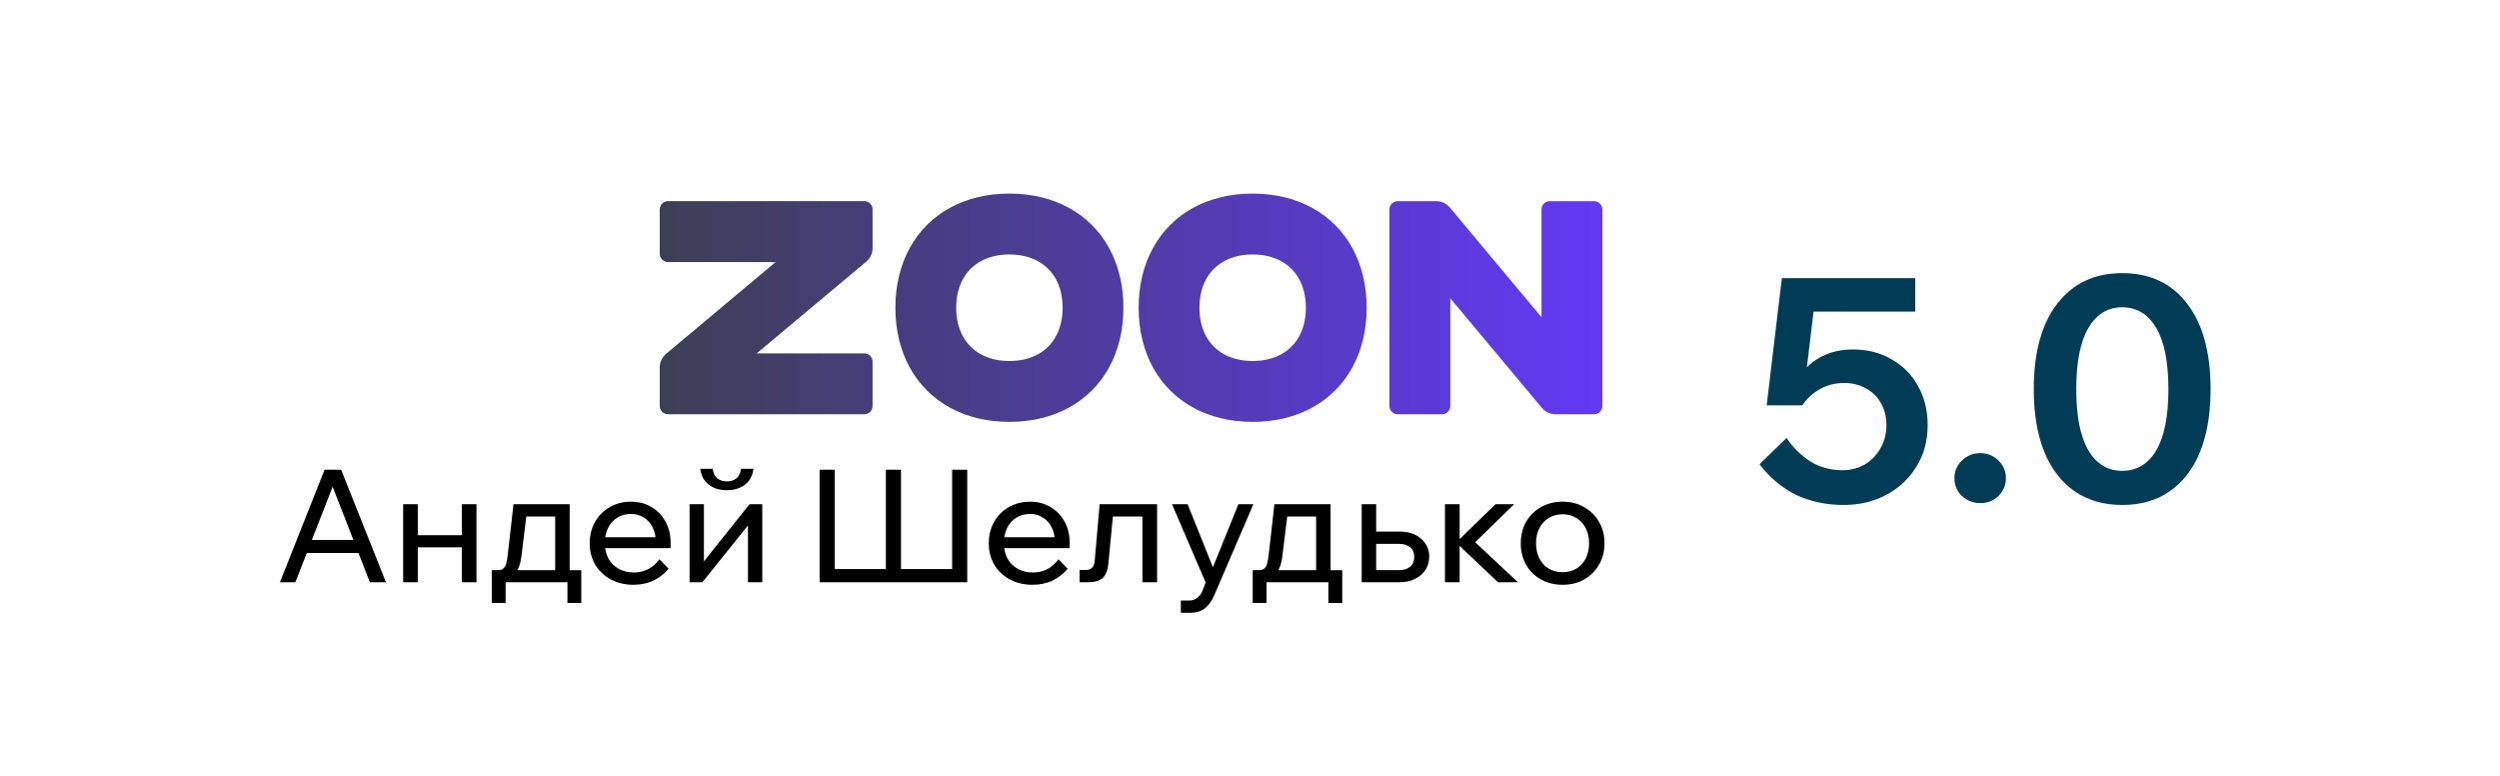
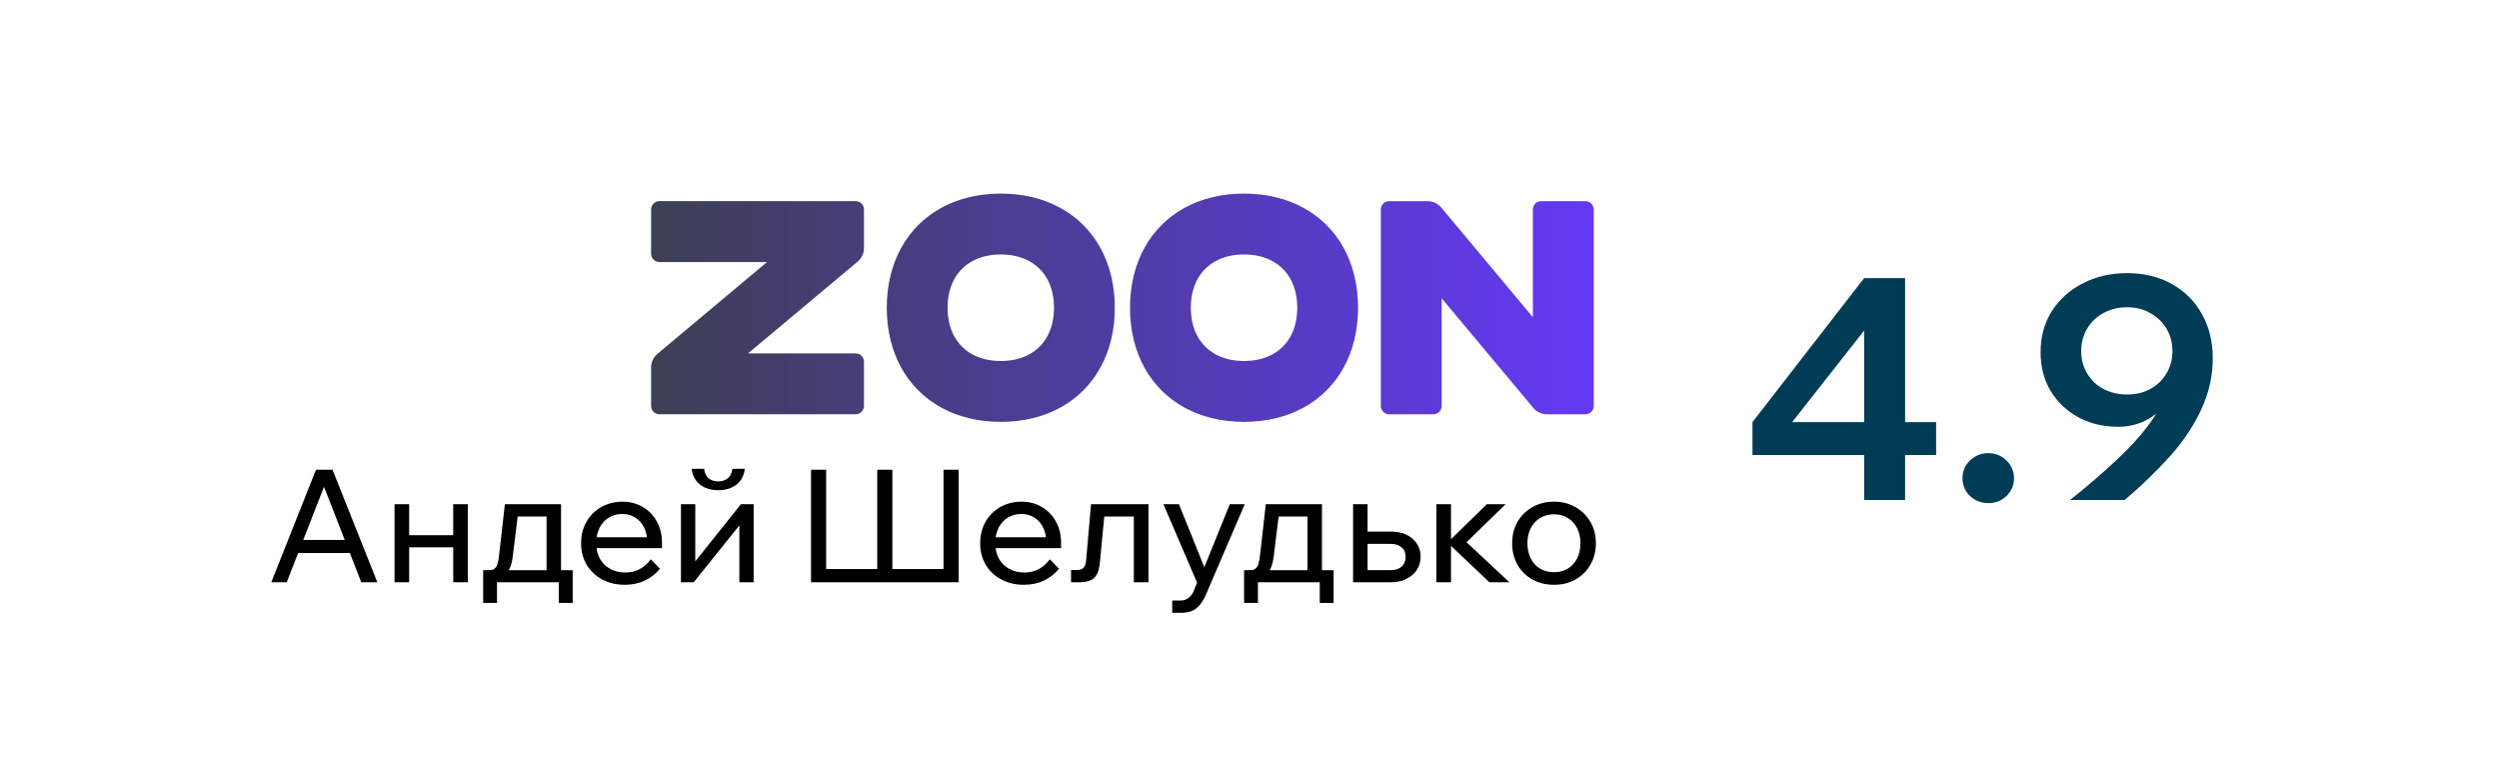
<svg xmlns="http://www.w3.org/2000/svg" width="145" height="45" fill="none">
-   <path d="M38.76 11.666h11.39a.48.48 0 0 1 .48.48v2.242c0 .299-.13.581-.355.777l-6.37 5.332h6.245c.265 0 .48.211.48.477v2.573a.48.48 0 0 1-.48.48H38.76a.48.48 0 0 1-.48-.48v-2.238c0-.299.13-.581.355-.777l6.369-5.332H38.76a.485.485 0 0 1-.48-.485v-2.568a.48.48 0 0 1 .48-.481Zm19.809-.438c1.317 0 2.491.296 3.471.838a5.837 5.837 0 0 1 2.308 2.309c.54.98.837 2.156.837 3.474 0 1.317-.296 2.492-.837 3.473a5.837 5.837 0 0 1-2.308 2.31c-.98.541-2.154.837-3.471.837-1.317 0-2.491-.296-3.471-.838a5.837 5.837 0 0 1-2.308-2.309c-.54-.98-.837-2.156-.837-3.473 0-1.318.296-2.493.837-3.474a5.838 5.838 0 0 1 2.308-2.31c.98-.541 2.154-.837 3.471-.837Zm0 3.53c-.63 0-1.183.134-1.64.382a2.61 2.61 0 0 0-1.067 1.067c-.247.458-.38 1.011-.38 1.642 0 .63.133 1.183.38 1.641.247.458.61.82 1.067 1.068.457.247 1.01.38 1.64.38.63 0 1.183-.133 1.64-.38a2.61 2.61 0 0 0 1.067-1.068c.247-.458.38-1.011.38-1.641 0-.63-.133-1.184-.38-1.642a2.61 2.61 0 0 0-1.067-1.067c-.457-.248-1.01-.381-1.64-.381Zm14.114-3.53c1.317 0 2.491.296 3.471.838a5.837 5.837 0 0 1 2.308 2.309c.541.98.837 2.156.837 3.474 0 1.317-.296 2.492-.837 3.473a5.837 5.837 0 0 1-2.308 2.31c-.98.541-2.154.837-3.47.837-1.318 0-2.492-.296-3.472-.838a5.837 5.837 0 0 1-2.308-2.309c-.54-.98-.837-2.156-.837-3.473 0-1.318.296-2.493.838-3.474a5.837 5.837 0 0 1 2.307-2.31c.98-.541 2.154-.837 3.471-.837Zm0 3.53c-.63 0-1.183.134-1.64.382a2.61 2.61 0 0 0-1.067 1.067c-.247.458-.38 1.011-.38 1.642 0 .63.133 1.183.38 1.641.248.458.61.82 1.067 1.068.457.247 1.01.38 1.64.38.63 0 1.183-.133 1.64-.38a2.61 2.61 0 0 0 1.067-1.068c.248-.458.38-1.011.38-1.641 0-.63-.132-1.184-.38-1.642a2.611 2.611 0 0 0-1.066-1.067c-.458-.248-1.01-.381-1.64-.381Zm20.291-2.61v11.399a.48.48 0 0 1-.48.48h-2.239c-.298 0-.58-.13-.776-.355L84.151 17.3v6.248c0 .265-.22.48-.485.48H81.1a.48.48 0 0 1-.48-.48V12.148a.48.48 0 0 1 .48-.48h2.239c.298 0 .58.13.776.355l5.328 6.375v-6.25c0-.265.211-.48.476-.48h2.574a.48.48 0 0 1 .48.48Z" fill="url(#a)" />
-   <path d="M21.116 32.074h-3.651v-.758h3.651v.758Zm1.279 1.698h-.932l-2.328-5.962h.329l-2.328 5.962h-.895l2.593-6.528h.959l2.602 6.528Zm4.402 0v-4.528h.85v4.528h-.85Zm-3.405 0v-4.528h.849v4.528h-.85Zm.41-2.026v-.703h3.47v.703h-3.47Zm4.932 1.716v-.393h.165c.127 0 .225-.027.292-.082a.547.547 0 0 0 .173-.274c.043-.134.076-.32.1-.557l.33-2.912h3.259v4.108h-.84V29.4l.593.557H29.93l.676-.557-.347 2.821c-.037.31-.097.557-.183.74a.758.758 0 0 1-.356.383c-.158.08-.374.119-.648.119h-.338Zm-.2 1.506V33.07h5.194v1.9h-.803v-1.735l.53.538h-4.438l.32-.538v1.734h-.803Zm9.729-2.529.53.548c-.238.292-.53.52-.877.685-.341.164-.728.246-1.16.246-.493 0-.931-.103-1.315-.31a2.336 2.336 0 0 1-.903-.85 2.435 2.435 0 0 1-.32-1.25c0-.469.104-.883.31-1.242.208-.365.494-.65.859-.858.365-.207.776-.31 1.232-.31.445 0 .837.103 1.178.31.347.201.618.481.813.84.2.353.3.764.3 1.233v.054h-.857v-.082c0-.328-.061-.614-.183-.858a1.346 1.346 0 0 0-.511-.575c-.213-.14-.46-.21-.74-.21-.298 0-.563.07-.794.21-.231.14-.41.338-.539.593a1.92 1.92 0 0 0-.191.886c0 .34.07.642.21.904.146.255.346.453.602.593.256.14.548.21.877.21.602 0 1.095-.255 1.479-.767Zm.648-.648h-4.063v-.63h3.917l.146.32v.31Zm1.1 1.981v-4.528h.831v3.414l-.064-.018 2.712-3.396h.74v4.528h-.831v-3.414l.072.027-2.72 3.387h-.74Zm2.164-5.34c-.42 0-.77-.107-1.05-.32-.28-.22-.444-.527-.493-.922h.721c.037.255.125.44.265.556a.87.87 0 0 0 .557.174c.225 0 .408-.058.548-.174.146-.115.237-.3.274-.556h.721c-.049.395-.213.703-.493.922-.28.213-.63.32-1.05.32Zm5.383 5.34v-6.528h.876v6.346l-.493-.585h3.807l-.347.585v-6.346h.877v6.346l-.347-.585h3.807l-.493.585v-6.346h.877v6.528h-8.564Zm13.86-1.333.53.548c-.238.292-.53.52-.877.685-.341.164-.728.246-1.16.246-.493 0-.931-.103-1.315-.31a2.336 2.336 0 0 1-.903-.85 2.435 2.435 0 0 1-.32-1.25c0-.469.104-.883.31-1.242.207-.365.493-.65.859-.858.365-.207.776-.31 1.232-.31.444 0 .837.103 1.178.31.347.201.618.481.813.84.2.353.3.764.3 1.233v.054h-.857v-.082c0-.328-.061-.614-.183-.858a1.346 1.346 0 0 0-.511-.575c-.213-.14-.46-.21-.74-.21-.298 0-.563.07-.794.21-.231.14-.411.338-.539.593a1.92 1.92 0 0 0-.192.886c0 .34.07.642.21.904.147.255.347.453.603.593.256.14.548.21.877.21.602 0 1.095-.255 1.479-.767Zm.648-.648h-4.063v-.63h3.917l.146.32v.31Zm.58 1.981v-.712h.347c.17 0 .295-.042.374-.128.085-.085.137-.234.155-.447l.283-3.241h3.333v4.528h-.85V29.4l.603.557H63.97l.657-.557-.31 3.232c-.037.426-.15.724-.338.895-.189.164-.472.246-.85.246h-.483Zm9.211-4.528h.868l-2.256 5.25c-.14.334-.32.593-.538.776-.213.182-.52.274-.922.274h-.493v-.713h.474a.722.722 0 0 0 .466-.146.955.955 0 0 0 .31-.41l.192-.484-1.954-4.547h.904l1.634 4.063h-.328l1.643-4.063Zm1.03 4.218v-.393h.164a.452.452 0 0 0 .292-.082.548.548 0 0 0 .173-.274 2.9 2.9 0 0 0 .1-.557l.33-2.912h3.259v4.108h-.84V29.4l.593.557h-2.876l.676-.557-.347 2.821c-.036.31-.097.557-.182.74a.758.758 0 0 1-.356.383c-.159.08-.375.119-.649.119h-.338Zm-.201 1.506V33.07h5.195v1.9h-.804v-1.735l.53.538h-4.438l.32-.538v1.734h-.803Zm6.324-1.196v-4.528h.84v4.4l-.557-.575h1.88c.28 0 .497-.067.649-.2.158-.14.237-.332.237-.576 0-.237-.079-.42-.237-.547-.152-.134-.368-.201-.648-.201H79.43v-.713h1.78c.518 0 .931.137 1.242.411a1.3 1.3 0 0 1 .475 1.041c0 .292-.073.551-.22.776-.145.22-.35.393-.611.52-.256.128-.551.192-.886.192h-2.2Zm7.91 0-2.475-2.346h.091l2.237-2.182h1.087l-2.429 2.364-.174-.474 2.822 2.638h-1.16Zm-3.078 0v-4.528h.85v4.528h-.85Zm6.827.146c-.475 0-.895-.103-1.26-.31a2.254 2.254 0 0 1-.858-.85 2.492 2.492 0 0 1-.31-1.25c0-.469.103-.883.31-1.242.207-.359.493-.642.858-.849.365-.213.785-.32 1.26-.32s.892.107 1.25.32c.366.207.652.49.859.85.213.358.32.772.32 1.241 0 .469-.107.886-.32 1.25-.207.36-.493.643-.858.85-.36.207-.776.31-1.251.31Zm0-.73c.304 0 .572-.07.803-.21.232-.14.411-.338.539-.593.128-.256.192-.548.192-.877 0-.329-.064-.618-.192-.867a1.417 1.417 0 0 0-.539-.594c-.231-.146-.499-.219-.803-.219-.304 0-.575.073-.813.22-.231.14-.41.337-.538.593-.128.25-.192.538-.192.867 0 .329.064.62.192.877.127.255.307.453.538.593.238.14.509.21.813.21Z" fill="#000" />
-   <path d="M103.66 25.4a4.842 4.842 0 0 0 1.386 1.368c.54.336 1.158.504 1.854.504.492 0 .93-.114 1.314-.342a2.41 2.41 0 0 0 .9-.936c.228-.396.342-.84.342-1.332 0-.48-.102-.9-.306-1.26a2.14 2.14 0 0 0-.864-.864 2.498 2.498 0 0 0-1.278-.324c-.516 0-.978.114-1.386.342a2.92 2.92 0 0 0-1.044.954l-.81-.054a4.201 4.201 0 0 1 .648-1.656c.336-.48.762-.852 1.278-1.116.528-.276 1.134-.414 1.818-.414.852 0 1.602.192 2.25.576.66.372 1.17.888 1.53 1.548.372.66.558 1.416.558 2.268 0 .9-.216 1.698-.648 2.394a4.42 4.42 0 0 1-1.746 1.638c-.732.396-1.56.594-2.484.594-.996 0-1.908-.192-2.736-.576-.816-.396-1.53-.99-2.142-1.782l1.566-1.53Zm7.47-7.326h-6.84l1.08-1.188-.792 6.624h-2.07l.882-7.38h7.74v1.944Zm5.261 9.666c0 .396-.144.738-.432 1.026a1.476 1.476 0 0 1-1.062.414c-.408 0-.762-.138-1.062-.414a1.402 1.402 0 0 1-.432-1.026c0-.408.144-.75.432-1.026.3-.288.654-.432 1.062-.432.42 0 .774.144 1.062.432.288.276.432.618.432 1.026Zm6.745 1.548c-1.068 0-1.986-.264-2.754-.792s-1.356-1.29-1.764-2.286c-.408-1.008-.612-2.22-.612-3.636 0-2.136.456-3.792 1.368-4.968.912-1.176 2.166-1.764 3.762-1.764 1.608 0 2.862.588 3.762 1.764.912 1.176 1.368 2.832 1.368 4.968 0 1.416-.204 2.628-.612 3.636-.408.996-.996 1.758-1.764 2.286-.756.528-1.674.792-2.754.792Zm0-1.98c.852 0 1.512-.396 1.98-1.188.468-.804.702-1.986.702-3.546 0-1.572-.234-2.754-.702-3.546-.468-.804-1.128-1.206-1.98-1.206-.84 0-1.494.402-1.962 1.206-.468.792-.702 1.974-.702 3.546 0 1.56.234 2.742.702 3.546.468.792 1.122 1.188 1.962 1.188Z" fill="#003C56" />
+   <path d="M38.26 11.666h11.39a.48.48 0 0 1 .48.48v2.242c0 .299-.13.581-.355.777l-6.37 5.332h6.245c.265 0 .48.211.48.477v2.573a.48.48 0 0 1-.48.48H38.26a.48.48 0 0 1-.48-.48v-2.238c0-.299.13-.581.355-.777l6.369-5.332H38.26a.485.485 0 0 1-.48-.485v-2.568a.48.48 0 0 1 .48-.481Zm19.809-.438c1.317 0 2.491.296 3.471.838a5.837 5.837 0 0 1 2.308 2.309c.54.98.837 2.156.837 3.474 0 1.317-.296 2.492-.837 3.473a5.837 5.837 0 0 1-2.308 2.31c-.98.541-2.154.837-3.471.837-1.317 0-2.491-.296-3.471-.838a5.837 5.837 0 0 1-2.308-2.309c-.54-.98-.837-2.156-.837-3.473 0-1.318.296-2.493.837-3.474a5.838 5.838 0 0 1 2.308-2.31c.98-.541 2.154-.837 3.471-.837Zm0 3.53c-.63 0-1.183.134-1.64.382a2.61 2.61 0 0 0-1.067 1.067c-.247.458-.38 1.011-.38 1.642 0 .63.133 1.183.38 1.641.247.458.61.82 1.067 1.068.457.247 1.01.38 1.64.38.63 0 1.183-.133 1.64-.38a2.61 2.61 0 0 0 1.067-1.068c.247-.458.38-1.011.38-1.641 0-.63-.133-1.184-.38-1.642a2.61 2.61 0 0 0-1.067-1.067c-.457-.248-1.01-.381-1.64-.381Zm14.114-3.53c1.317 0 2.491.296 3.471.838a5.837 5.837 0 0 1 2.308 2.309c.541.98.837 2.156.837 3.474 0 1.317-.296 2.492-.837 3.473a5.837 5.837 0 0 1-2.308 2.31c-.98.541-2.154.837-3.47.837-1.318 0-2.492-.296-3.472-.838a5.837 5.837 0 0 1-2.308-2.309c-.54-.98-.837-2.156-.837-3.473 0-1.318.296-2.493.838-3.474a5.837 5.837 0 0 1 2.307-2.31c.98-.541 2.154-.837 3.471-.837Zm0 3.53c-.63 0-1.183.134-1.64.382a2.61 2.61 0 0 0-1.067 1.067c-.247.458-.38 1.011-.38 1.642 0 .63.133 1.183.38 1.641.248.458.61.82 1.067 1.068.457.247 1.01.38 1.64.38.63 0 1.183-.133 1.64-.38a2.61 2.61 0 0 0 1.067-1.068c.248-.458.38-1.011.38-1.641 0-.63-.132-1.184-.38-1.642a2.611 2.611 0 0 0-1.066-1.067c-.458-.248-1.01-.381-1.64-.381Zm20.291-2.61v11.399a.48.48 0 0 1-.48.48h-2.239c-.298 0-.58-.13-.776-.355L83.651 17.3v6.248c0 .265-.22.48-.485.48H80.6a.48.48 0 0 1-.48-.48V12.148a.48.48 0 0 1 .48-.48h2.239c.298 0 .58.13.776.355l5.328 6.375v-6.25c0-.265.211-.48.476-.48h2.574a.48.48 0 0 1 .48.48Z" fill="url(#a)" />
+   <path d="M20.616 32.074h-3.651v-.758h3.651v.758Zm1.279 1.698h-.932l-2.328-5.962h.329l-2.328 5.962h-.895l2.593-6.528h.959l2.602 6.528Zm4.402 0v-4.528h.85v4.528h-.85Zm-3.405 0v-4.528h.849v4.528h-.85Zm.41-2.026v-.703h3.47v.703h-3.47Zm4.932 1.716v-.393h.165c.127 0 .225-.027.292-.082a.547.547 0 0 0 .173-.274c.043-.134.076-.32.1-.557l.33-2.912h3.259v4.108h-.84V29.4l.593.557H29.43l.676-.557-.347 2.821c-.037.31-.097.557-.183.74a.758.758 0 0 1-.356.383c-.158.08-.374.119-.648.119h-.338Zm-.2 1.506V33.07h5.194v1.9h-.803v-1.735l.53.538h-4.438l.32-.538v1.734h-.803Zm9.729-2.529.53.548c-.238.292-.53.52-.877.685-.341.164-.728.246-1.16.246-.493 0-.931-.103-1.315-.31a2.336 2.336 0 0 1-.903-.85 2.435 2.435 0 0 1-.32-1.25c0-.469.104-.883.31-1.242.208-.365.494-.65.859-.858.365-.207.776-.31 1.232-.31.445 0 .837.103 1.178.31.347.201.618.481.813.84.2.353.3.764.3 1.233v.054h-.857v-.082c0-.328-.061-.614-.183-.858a1.346 1.346 0 0 0-.511-.575c-.213-.14-.46-.21-.74-.21-.298 0-.563.07-.794.21-.231.14-.41.338-.539.593a1.92 1.92 0 0 0-.191.886c0 .34.07.642.21.904.146.255.346.453.602.593.256.14.548.21.877.21.602 0 1.095-.255 1.479-.767Zm.648-.648h-4.063v-.63h3.917l.146.32v.31Zm1.1 1.981v-4.528h.831v3.414l-.064-.018 2.712-3.396h.74v4.528h-.831v-3.414l.072.027-2.72 3.387h-.74Zm2.164-5.34c-.42 0-.77-.107-1.05-.32-.28-.22-.444-.527-.493-.922h.721c.037.255.125.44.265.556a.87.87 0 0 0 .557.174c.225 0 .408-.058.548-.174.146-.115.237-.3.274-.556h.721c-.049.395-.213.703-.493.922-.28.213-.63.32-1.05.32Zm5.383 5.34v-6.528h.876v6.346l-.493-.585h3.807l-.347.585v-6.346h.877v6.346l-.347-.585h3.807l-.493.585v-6.346h.877v6.528h-8.564Zm13.86-1.333.53.548c-.238.292-.53.52-.877.685-.341.164-.728.246-1.16.246-.493 0-.931-.103-1.315-.31a2.336 2.336 0 0 1-.903-.85 2.435 2.435 0 0 1-.32-1.25c0-.469.104-.883.31-1.242.207-.365.493-.65.859-.858.365-.207.776-.31 1.232-.31.444 0 .837.103 1.178.31.347.201.618.481.813.84.2.353.3.764.3 1.233v.054h-.857v-.082c0-.328-.061-.614-.183-.858a1.346 1.346 0 0 0-.511-.575c-.213-.14-.46-.21-.74-.21-.298 0-.563.07-.794.21-.231.14-.411.338-.539.593a1.92 1.92 0 0 0-.192.886c0 .34.07.642.21.904.147.255.347.453.603.593.256.14.548.21.877.21.602 0 1.095-.255 1.479-.767Zm.648-.648h-4.063v-.63h3.917l.146.32v.31Zm.58 1.981v-.712h.347c.17 0 .295-.042.374-.128.085-.085.137-.234.155-.447l.283-3.241h3.333v4.528h-.85V29.4l.603.557H63.47l.657-.557-.31 3.232c-.037.426-.15.724-.338.895-.189.164-.472.246-.85.246h-.483Zm9.211-4.528h.868l-2.256 5.25c-.14.334-.32.593-.538.776-.213.182-.52.274-.922.274h-.493v-.713h.474a.722.722 0 0 0 .466-.146.955.955 0 0 0 .31-.41l.192-.484-1.954-4.547h.904l1.634 4.063h-.328l1.643-4.063Zm1.03 4.218v-.393h.164a.452.452 0 0 0 .292-.082.548.548 0 0 0 .173-.274 2.9 2.9 0 0 0 .1-.557l.33-2.912h3.259v4.108h-.84V29.4l.593.557h-2.876l.676-.557-.347 2.821c-.036.31-.097.557-.182.74a.758.758 0 0 1-.356.383c-.159.08-.375.119-.649.119h-.338Zm-.201 1.506V33.07h5.195v1.9h-.804v-1.735l.53.538h-4.438l.32-.538v1.734h-.803Zm6.324-1.196v-4.528h.84v4.4l-.557-.575h1.88c.28 0 .497-.067.649-.2.158-.14.237-.332.237-.576 0-.237-.079-.42-.237-.547-.152-.134-.368-.201-.648-.201H78.93v-.713h1.78c.518 0 .931.137 1.242.411a1.3 1.3 0 0 1 .475 1.041c0 .292-.073.551-.22.776-.145.22-.35.393-.611.52-.256.128-.551.192-.886.192h-2.2Zm7.91 0-2.475-2.346h.091l2.237-2.182h1.087l-2.429 2.364-.174-.474 2.822 2.638h-1.16Zm-3.078 0v-4.528h.85v4.528h-.85Zm6.827.146c-.475 0-.895-.103-1.26-.31a2.254 2.254 0 0 1-.858-.85 2.492 2.492 0 0 1-.31-1.25c0-.469.103-.883.31-1.242.207-.359.493-.642.858-.849.365-.213.785-.32 1.26-.32s.892.107 1.25.32c.366.207.652.49.859.85.213.358.32.772.32 1.241 0 .469-.107.886-.32 1.25-.207.36-.493.643-.858.85-.36.207-.776.31-1.251.31Zm0-.73c.304 0 .572-.07.803-.21.232-.14.411-.338.539-.593.128-.256.192-.548.192-.877 0-.329-.064-.618-.192-.867a1.417 1.417 0 0 0-.539-.594c-.231-.146-.499-.219-.803-.219-.304 0-.575.073-.813.22-.231.14-.41.337-.538.593-.128.25-.192.538-.192.867 0 .329.064.62.192.877.127.255.307.453.538.593.238.14.509.21.813.21Z" fill="#000" />
+   <path d="M110.54 29h-2.376v-2.61h-6.48v-1.908l6.48-8.352h2.376v8.352h1.8v1.908h-1.8V29Zm-2.376-9.828-4.176 5.31h4.176v-5.31Zm8.694 8.568c0 .396-.144.738-.432 1.026a1.476 1.476 0 0 1-1.062.414c-.408 0-.762-.138-1.062-.414a1.402 1.402 0 0 1-.432-1.026c0-.408.144-.75.432-1.026.3-.288.654-.432 1.062-.432.42 0 .774.144 1.062.432.288.276.432.618.432 1.026Zm6.565-11.898c.984 0 1.848.21 2.592.63a4.366 4.366 0 0 1 1.746 1.746c.42.732.63 1.584.63 2.556 0 1.02-.216 1.998-.648 2.934-.42.924-1.014 1.824-1.782 2.7A26.477 26.477 0 0 1 123.279 29h-3.168a42.748 42.748 0 0 0 2.7-2.322c.732-.684 1.32-1.32 1.764-1.908.456-.588.792-1.158 1.008-1.71l.288.09c-.312.48-.726.87-1.242 1.17a3.52 3.52 0 0 1-1.746.432c-.852 0-1.62-.186-2.304-.558a4.265 4.265 0 0 1-1.602-1.53c-.384-.648-.576-1.392-.576-2.232 0-.9.216-1.692.648-2.376a4.519 4.519 0 0 1 1.8-1.62c.756-.396 1.614-.594 2.574-.594Zm0 1.98c-.516 0-.978.114-1.386.342a2.41 2.41 0 0 0-.936.9 2.49 2.49 0 0 0-.342 1.296c0 .48.114.912.342 1.296.228.384.54.684.936.9.408.216.87.324 1.386.324.516 0 .966-.108 1.35-.324a2.41 2.41 0 0 0 .936-.9 2.49 2.49 0 0 0 .342-1.296c0-.48-.114-.912-.342-1.296a2.41 2.41 0 0 0-.936-.9c-.384-.228-.834-.342-1.35-.342Z" fill="#003C56" />
  <defs>
-     <linearGradient id="a" x1="92.972" y1="24.911" x2="38.28" y2="24.911" gradientUnits="userSpaceOnUse">
+     <linearGradient id="a" x1="92.472" y1="24.911" x2="37.78" y2="24.911" gradientUnits="userSpaceOnUse">
      <stop stop-color="#6339F5" />
      <stop offset="1" stop-color="#3D3F55" />
    </linearGradient>
  </defs>
</svg>
